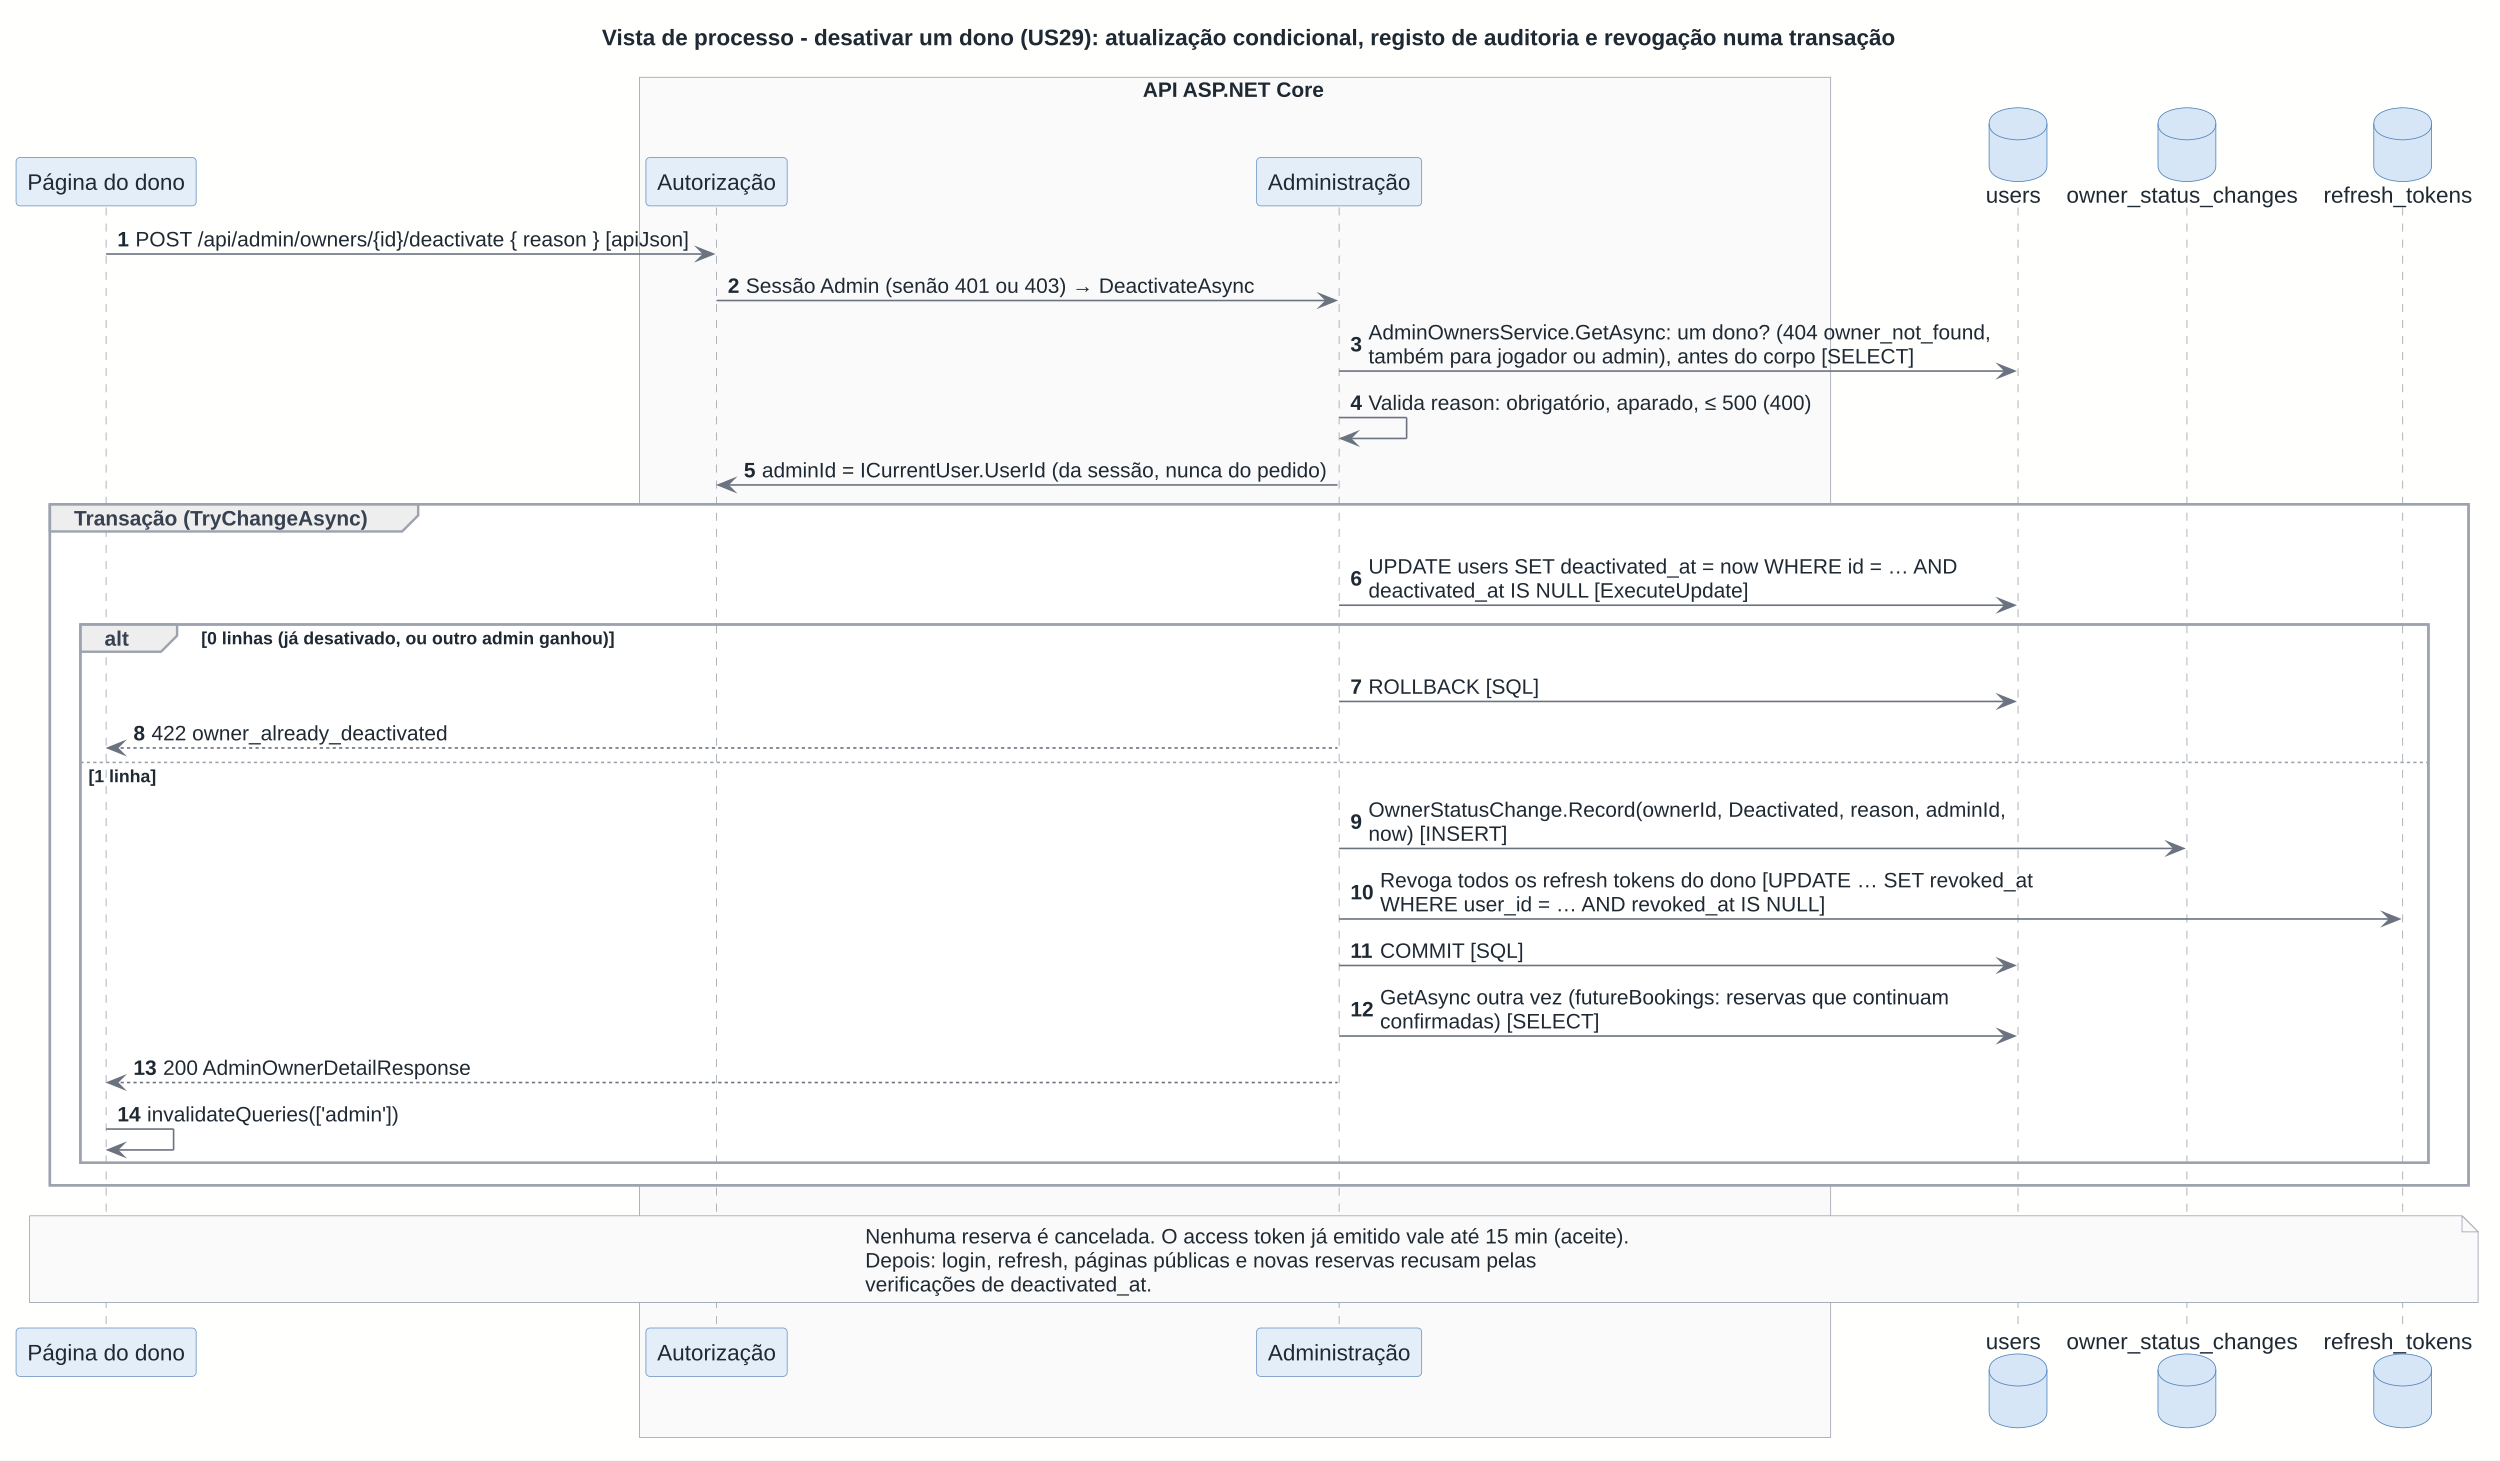
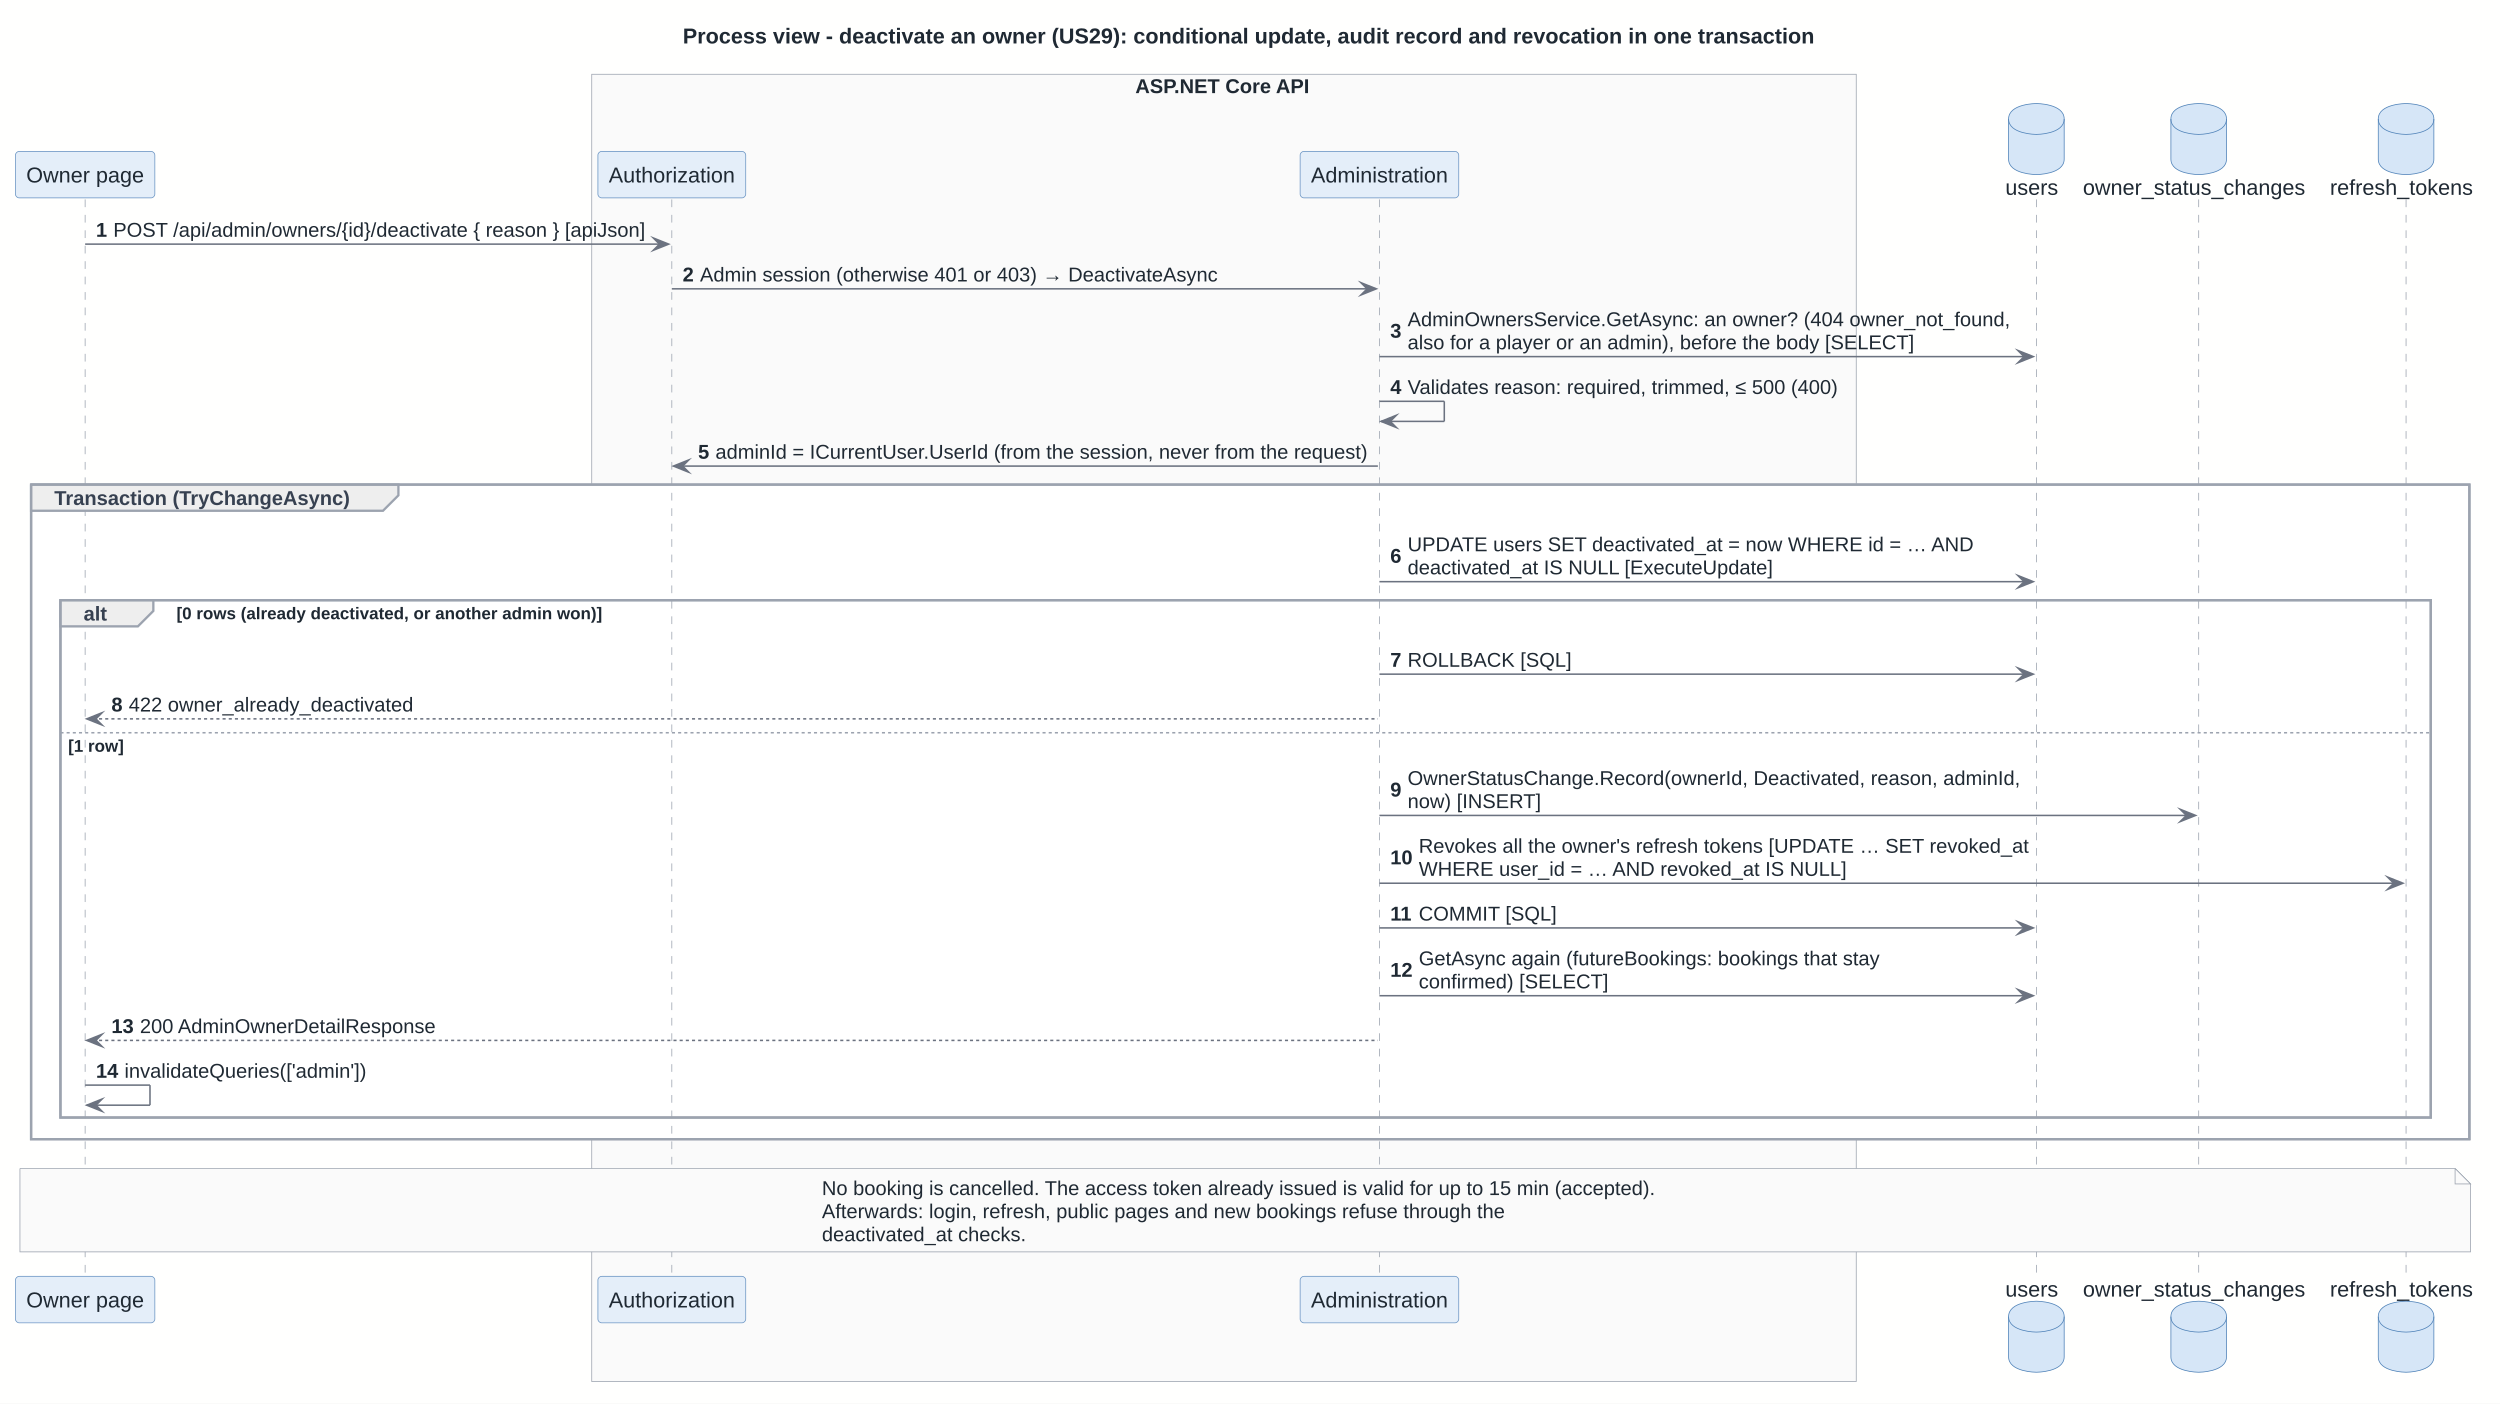
- <svg xmlns="http://www.w3.org/2000/svg" version="1.1" data-diagram-type="SEQUENCE" style="width:1556px;height:909px;background:#FFFFFE;" width="1556px" height="909px" viewBox="0 0 1556 909" zoomAndPan="magnify" preserveAspectRatio="none" contentStyleType="text/css">
+ <svg xmlns="http://www.w3.org/2000/svg" version="1.1" data-diagram-type="SEQUENCE" style="width:1619px;height:909px;background:#FFFFFE;" width="1619px" height="909px" viewBox="0 0 1619 909" zoomAndPan="magnify" preserveAspectRatio="none" contentStyleType="text/css">
  <defs />
  <g font-family="sans-serif" lengthAdjust="spacing">
-     <rect x="0" y="0" width="1556" height="909" fill="#FFFFFE" style="stroke:none;" />
+     <rect x="0" y="0" width="1619" height="909" fill="#FFFFFE" style="stroke:none;" />
    <g class="title" data-source-line="8">
-       <text x="374.604" y="28.132" fill="#1F2933" font-size="14" textLength="805.226" font-weight="700" font-family="Arial, Liberation Sans, Helvetica, sans-serif">Vista de processo - desativar um dono (US29): atualização condicional, registo de auditoria e revogação numa transação</text>
+       <text x="442.168" y="28.132" fill="#1F2933" font-size="14" textLength="732.833" font-weight="700" font-family="Arial, Liberation Sans, Helvetica, sans-serif">Process view - deactivate an owner (US29): conditional update, audit record and revocation in one transaction</text>
    </g>
-     <rect x="398.012" y="48.099" width="741.396" height="846.564" fill="#FAFAFA" style="stroke:#9CA3AF;stroke-width:0.5;" />
-     <text x="711.283" y="60.292" fill="#1F2933" font-size="13" textLength="114.854" font-weight="700" font-family="Arial, Liberation Sans, Helvetica, sans-serif">API ASP.NET Core</text>
-     <rect x="31.044" y="313.838" width="1505.39" height="423.88" fill="#FFF" style="stroke:#FFF;stroke-width:1;" />
-     <rect x="31.044" y="313.838" width="1505.39" height="423.88" fill="none" style="stroke:#9CA3AF;stroke-width:1.5;" />
-     <rect x="50.044" y="388.685" width="1461.39" height="335.034" fill="#FFF" style="stroke:#FFF;stroke-width:1;" />
-     <rect x="50.044" y="388.685" width="1461.39" height="335.034" fill="none" style="stroke:#9CA3AF;stroke-width:1.5;" />
+     <rect x="383.209" y="48.099" width="818.896" height="846.564" fill="#FAFAFA" style="stroke:#9CA3AF;stroke-width:0.5;" />
+     <text x="735.23" y="60.292" fill="#1F2933" font-size="13" textLength="114.854" font-weight="700" font-family="Arial, Liberation Sans, Helvetica, sans-serif">ASP.NET Core API</text>
+     <rect x="20.134" y="313.838" width="1579.035" height="423.88" fill="#FFF" style="stroke:#FFF;stroke-width:1;" />
+     <rect x="20.134" y="313.838" width="1579.035" height="423.88" fill="none" style="stroke:#9CA3AF;stroke-width:1.5;" />
+     <rect x="39.134" y="388.685" width="1535.035" height="335.034" fill="#FFF" style="stroke:#FFF;stroke-width:1;" />
+     <rect x="39.134" y="388.685" width="1535.035" height="335.034" fill="none" style="stroke:#9CA3AF;stroke-width:1.5;" />
    <g>
-       <rect x="62.544" y="129.146" width="8" height="697.418" fill="#000" fill-opacity="0" />
-       <line x1="66.044" y1="129.146" x2="66.044" y2="826.564" style="stroke:#9CA3AF;stroke-width:0.5;stroke-dasharray:5,5;" />
+       <rect x="51.634" y="129.146" width="8" height="697.418" fill="#000" fill-opacity="0" />
+       <line x1="55.134" y1="129.146" x2="55.134" y2="826.564" style="stroke:#9CA3AF;stroke-width:0.5;stroke-dasharray:5,5;" />
    </g>
    <g>
-       <rect x="442.478" y="129.146" width="8" height="697.418" fill="#000" fill-opacity="0" />
-       <line x1="445.978" y1="129.146" x2="445.978" y2="826.564" style="stroke:#9CA3AF;stroke-width:0.5;stroke-dasharray:5,5;" />
+       <rect x="431.567" y="129.146" width="8" height="697.418" fill="#000" fill-opacity="0" />
+       <line x1="435.067" y1="129.146" x2="435.067" y2="826.564" style="stroke:#9CA3AF;stroke-width:0.5;stroke-dasharray:5,5;" />
    </g>
    <g>
-       <rect x="829.977" y="129.146" width="8" height="697.418" fill="#000" fill-opacity="0" />
-       <line x1="833.477" y1="129.146" x2="833.477" y2="826.564" style="stroke:#9CA3AF;stroke-width:0.5;stroke-dasharray:5,5;" />
+       <rect x="889.824" y="129.146" width="8" height="697.418" fill="#000" fill-opacity="0" />
+       <line x1="893.324" y1="129.146" x2="893.324" y2="826.564" style="stroke:#9CA3AF;stroke-width:0.5;stroke-dasharray:5,5;" />
    </g>
    <g>
-       <rect x="1252.528" y="129.146" width="8" height="697.418" fill="#000" fill-opacity="0" />
-       <line x1="1256.028" y1="129.146" x2="1256.028" y2="826.564" style="stroke:#9CA3AF;stroke-width:0.5;stroke-dasharray:5,5;" />
+       <rect x="1315.264" y="129.146" width="8" height="697.418" fill="#000" fill-opacity="0" />
+       <line x1="1318.764" y1="129.146" x2="1318.764" y2="826.564" style="stroke:#9CA3AF;stroke-width:0.5;stroke-dasharray:5,5;" />
    </g>
    <g>
-       <rect x="1357.638" y="129.146" width="8" height="697.418" fill="#000" fill-opacity="0" />
-       <line x1="1361.138" y1="129.146" x2="1361.138" y2="826.564" style="stroke:#9CA3AF;stroke-width:0.5;stroke-dasharray:5,5;" />
+       <rect x="1420.374" y="129.146" width="8" height="697.418" fill="#000" fill-opacity="0" />
+       <line x1="1423.874" y1="129.146" x2="1423.874" y2="826.564" style="stroke:#9CA3AF;stroke-width:0.5;stroke-dasharray:5,5;" />
    </g>
    <g>
-       <rect x="1491.934" y="129.146" width="8" height="697.418" fill="#000" fill-opacity="0" />
-       <line x1="1495.434" y1="129.146" x2="1495.434" y2="826.564" style="stroke:#9CA3AF;stroke-width:0.5;stroke-dasharray:5,5;" />
+       <rect x="1554.669" y="129.146" width="8" height="697.418" fill="#000" fill-opacity="0" />
+       <line x1="1558.169" y1="129.146" x2="1558.169" y2="826.564" style="stroke:#9CA3AF;stroke-width:0.5;stroke-dasharray:5,5;" />
    </g>
-     <rect x="10" y="98.047" width="112.089" height="30.099" fill="#E4EEF9" style="stroke:#6B95C4;stroke-width:0.5;" rx="2.5" ry="2.5" />
-     <text x="17" y="118.179" fill="#1F2933" font-size="14" textLength="98.089" font-family="Arial, Liberation Sans, Helvetica, sans-serif">Página do dono</text>
-     <rect x="402.012" y="98.047" width="87.931" height="30.099" fill="#E4EEF9" style="stroke:#6B95C4;stroke-width:0.5;" rx="2.5" ry="2.5" />
-     <text x="409.012" y="118.179" fill="#1F2933" font-size="14" textLength="73.931" font-family="Arial, Liberation Sans, Helvetica, sans-serif">Autorização</text>
-     <rect x="782.125" y="98.047" width="102.703" height="30.099" fill="#E4EEF9" style="stroke:#6B95C4;stroke-width:0.5;" rx="2.5" ry="2.5" />
-     <text x="789.125" y="118.179" fill="#1F2933" font-size="14" textLength="88.703" font-family="Arial, Liberation Sans, Helvetica, sans-serif">Administração</text>
-     <text x="1235.911" y="126.179" fill="#1F2933" font-size="14" textLength="34.234" font-family="Arial, Liberation Sans, Helvetica, sans-serif">users</text>
-     <path d="M1238.028,77.047 C1238.028,67.047 1256.028,67.047 1256.028,67.047 C1256.028,67.047 1274.028,67.047 1274.028,77.047 L1274.028,103.047 C1274.028,113.047 1256.028,113.047 1256.028,113.047 C1256.028,113.047 1238.028,113.047 1238.028,103.047 L1238.028,77.047" style="stroke:#4F82B8;stroke-width:0.5;" fill="#D6E6F7" />
-     <path d="M1238.028,77.047 C1238.028,87.047 1256.028,87.047 1256.028,87.047 C1256.028,87.047 1274.028,87.047 1274.028,77.047" style="stroke:#4F82B8;stroke-width:0.5;" fill="none" />
-     <text x="1286.146" y="126.179" fill="#1F2933" font-size="14" textLength="143.985" font-family="Arial, Liberation Sans, Helvetica, sans-serif">owner_status_changes</text>
-     <path d="M1343.138,77.047 C1343.138,67.047 1361.138,67.047 1361.138,67.047 C1361.138,67.047 1379.138,67.047 1379.138,77.047 L1379.138,103.047 C1379.138,113.047 1361.138,113.047 1361.138,113.047 C1361.138,113.047 1343.138,113.047 1343.138,103.047 L1343.138,77.047" style="stroke:#4F82B8;stroke-width:0.5;" fill="#D6E6F7" />
-     <path d="M1343.138,77.047 C1343.138,87.047 1361.138,87.047 1361.138,87.047 C1361.138,87.047 1379.138,87.047 1379.138,77.047" style="stroke:#4F82B8;stroke-width:0.5;" fill="none" />
-     <text x="1446.131" y="126.179" fill="#1F2933" font-size="14" textLength="92.606" font-family="Arial, Liberation Sans, Helvetica, sans-serif">refresh_tokens</text>
-     <path d="M1477.434,77.047 C1477.434,67.047 1495.434,67.047 1495.434,67.047 C1495.434,67.047 1513.434,67.047 1513.434,77.047 L1513.434,103.047 C1513.434,113.047 1495.434,113.047 1495.434,113.047 C1495.434,113.047 1477.434,113.047 1477.434,103.047 L1477.434,77.047" style="stroke:#4F82B8;stroke-width:0.5;" fill="#D6E6F7" />
-     <path d="M1477.434,77.047 C1477.434,87.047 1495.434,87.047 1495.434,87.047 C1495.434,87.047 1513.434,87.047 1513.434,77.047" style="stroke:#4F82B8;stroke-width:0.5;" fill="none" />
-     <rect x="10" y="826.564" width="112.089" height="30.099" fill="#E4EEF9" style="stroke:#6B95C4;stroke-width:0.5;" rx="2.5" ry="2.5" />
-     <text x="17" y="846.696" fill="#1F2933" font-size="14" textLength="98.089" font-family="Arial, Liberation Sans, Helvetica, sans-serif">Página do dono</text>
-     <rect x="402.012" y="826.564" width="87.931" height="30.099" fill="#E4EEF9" style="stroke:#6B95C4;stroke-width:0.5;" rx="2.5" ry="2.5" />
-     <text x="409.012" y="846.696" fill="#1F2933" font-size="14" textLength="73.931" font-family="Arial, Liberation Sans, Helvetica, sans-serif">Autorização</text>
-     <rect x="782.125" y="826.564" width="102.703" height="30.099" fill="#E4EEF9" style="stroke:#6B95C4;stroke-width:0.5;" rx="2.5" ry="2.5" />
-     <text x="789.125" y="846.696" fill="#1F2933" font-size="14" textLength="88.703" font-family="Arial, Liberation Sans, Helvetica, sans-serif">Administração</text>
-     <text x="1235.911" y="839.696" fill="#1F2933" font-size="14" textLength="34.234" font-family="Arial, Liberation Sans, Helvetica, sans-serif">users</text>
-     <path d="M1238.028,852.663 C1238.028,842.663 1256.028,842.663 1256.028,842.663 C1256.028,842.663 1274.028,842.663 1274.028,852.663 L1274.028,878.663 C1274.028,888.663 1256.028,888.663 1256.028,888.663 C1256.028,888.663 1238.028,888.663 1238.028,878.663 L1238.028,852.663" style="stroke:#4F82B8;stroke-width:0.5;" fill="#D6E6F7" />
-     <path d="M1238.028,852.663 C1238.028,862.663 1256.028,862.663 1256.028,862.663 C1256.028,862.663 1274.028,862.663 1274.028,852.663" style="stroke:#4F82B8;stroke-width:0.5;" fill="none" />
-     <text x="1286.146" y="839.696" fill="#1F2933" font-size="14" textLength="143.985" font-family="Arial, Liberation Sans, Helvetica, sans-serif">owner_status_changes</text>
-     <path d="M1343.138,852.663 C1343.138,842.663 1361.138,842.663 1361.138,842.663 C1361.138,842.663 1379.138,842.663 1379.138,852.663 L1379.138,878.663 C1379.138,888.663 1361.138,888.663 1361.138,888.663 C1361.138,888.663 1343.138,888.663 1343.138,878.663 L1343.138,852.663" style="stroke:#4F82B8;stroke-width:0.5;" fill="#D6E6F7" />
-     <path d="M1343.138,852.663 C1343.138,862.663 1361.138,862.663 1361.138,862.663 C1361.138,862.663 1379.138,862.663 1379.138,852.663" style="stroke:#4F82B8;stroke-width:0.5;" fill="none" />
-     <text x="1446.131" y="839.696" fill="#1F2933" font-size="14" textLength="92.606" font-family="Arial, Liberation Sans, Helvetica, sans-serif">refresh_tokens</text>
-     <path d="M1477.434,852.663 C1477.434,842.663 1495.434,842.663 1495.434,842.663 C1495.434,842.663 1513.434,842.663 1513.434,852.663 L1513.434,878.663 C1513.434,888.663 1495.434,888.663 1495.434,888.663 C1495.434,888.663 1477.434,888.663 1477.434,878.663 L1477.434,852.663" style="stroke:#4F82B8;stroke-width:0.5;" fill="#D6E6F7" />
-     <path d="M1477.434,852.663 C1477.434,862.663 1495.434,862.663 1495.434,862.663 C1495.434,862.663 1513.434,862.663 1513.434,852.663" style="stroke:#4F82B8;stroke-width:0.5;" fill="none" />
-     <polygon points="433.978,154.095,443.978,158.095,433.978,162.095,437.978,158.095" fill="#6B7280" style="stroke:#6B7280;stroke-width:1;stroke-linejoin:miter;stroke-miterlimit:10;" />
-     <line x1="66.044" y1="158.095" x2="439.978" y2="158.095" style="stroke:#6B7280;stroke-width:1;" />
-     <text x="73.044" y="153.34" fill="#1F2933" font-size="13" font-weight="700" font-family="Arial, Liberation Sans, Helvetica, sans-serif">1</text>
-     <text x="84.274" y="153.34" fill="#1F2933" font-size="13" textLength="344.703" font-family="Arial, Liberation Sans, Helvetica, sans-serif">POST /api/admin/owners/{id}/deactivate { reason } [apiJson]</text>
-     <polygon points="821.477,183.043,831.477,187.043,821.477,191.043,825.477,187.043" fill="#6B7280" style="stroke:#6B7280;stroke-width:1;stroke-linejoin:miter;stroke-miterlimit:10;" />
-     <line x1="445.978" y1="187.043" x2="827.477" y2="187.043" style="stroke:#6B7280;stroke-width:1;" />
-     <text x="452.978" y="182.289" fill="#1F2933" font-size="13" font-weight="700" font-family="Arial, Liberation Sans, Helvetica, sans-serif">2</text>
-     <text x="464.208" y="182.289" fill="#1F2933" font-size="13" textLength="317.23" font-family="Arial, Liberation Sans, Helvetica, sans-serif">Sessão Admin (senão 401 ou 403) → DeactivateAsync</text>
-     <polygon points="1244.028,226.941,1254.028,230.941,1244.028,234.941,1248.028,230.941" fill="#6B7280" style="stroke:#6B7280;stroke-width:1;stroke-linejoin:miter;stroke-miterlimit:10;" />
-     <line x1="833.477" y1="230.941" x2="1250.028" y2="230.941" style="stroke:#6B7280;stroke-width:1;" />
-     <text x="840.477" y="218.712" fill="#1F2933" font-size="13" font-weight="700" font-family="Arial, Liberation Sans, Helvetica, sans-serif">3</text>
-     <text x="851.707" y="211.237" fill="#1F2933" font-size="13" textLength="387.321" font-family="Arial, Liberation Sans, Helvetica, sans-serif">AdminOwnersService.GetAsync: um dono? (404 owner_not_found,</text>
-     <text x="851.707" y="226.186" fill="#1F2933" font-size="13" textLength="339.625" font-family="Arial, Liberation Sans, Helvetica, sans-serif">também para jogador ou admin), antes do corpo [SELECT]</text>
-     <line x1="833.477" y1="259.89" x2="875.477" y2="259.89" style="stroke:#6B7280;stroke-width:1;" />
-     <line x1="875.477" y1="259.89" x2="875.477" y2="272.89" style="stroke:#6B7280;stroke-width:1;" />
-     <line x1="834.477" y1="272.89" x2="875.477" y2="272.89" style="stroke:#6B7280;stroke-width:1;" />
-     <polygon points="844.477,268.89,834.477,272.89,844.477,276.89,840.477,272.89" fill="#6B7280" style="stroke:#6B7280;stroke-width:1;stroke-linejoin:miter;stroke-miterlimit:10;" />
-     <text x="840.477" y="255.135" fill="#1F2933" font-size="13" font-weight="700" font-family="Arial, Liberation Sans, Helvetica, sans-serif">4</text>
-     <text x="851.707" y="255.135" fill="#1F2933" font-size="13" textLength="276.701" font-family="Arial, Liberation Sans, Helvetica, sans-serif">Valida reason: obrigatório, aparado, ≤ 500 (400)</text>
-     <polygon points="456.978,297.838,446.978,301.838,456.978,305.838,452.978,301.838" fill="#6B7280" style="stroke:#6B7280;stroke-width:1;stroke-linejoin:miter;stroke-miterlimit:10;" />
-     <line x1="450.978" y1="301.838" x2="832.477" y2="301.838" style="stroke:#6B7280;stroke-width:1;" />
-     <text x="462.978" y="297.083" fill="#1F2933" font-size="13" font-weight="700" font-family="Arial, Liberation Sans, Helvetica, sans-serif">5</text>
-     <text x="474.208" y="297.083" fill="#1F2933" font-size="13" textLength="352.27" font-family="Arial, Liberation Sans, Helvetica, sans-serif">adminId = ICurrentUser.UserId (da sessão, nunca do pedido)</text>
-     <path d="M31.044,313.838 L260.266,313.838 L260.266,320.787 L250.266,330.787 L31.044,330.787 L31.044,313.838" style="stroke:#9CA3AF;stroke-width:1.5;" fill="#EEE" />
-     <rect x="31.044" y="313.838" width="1505.39" height="423.88" fill="none" style="stroke:#9CA3AF;stroke-width:1.5;" />
-     <text x="46.044" y="327.032" fill="#374151" font-size="13" textLength="184.222" font-weight="700" font-family="Arial, Liberation Sans, Helvetica, sans-serif">Transação (TryChangeAsync)</text>
-     <polygon points="1244.028,372.685,1254.028,376.685,1244.028,380.685,1248.028,376.685" fill="#6B7280" style="stroke:#6B7280;stroke-width:1;stroke-linejoin:miter;stroke-miterlimit:10;" />
-     <line x1="833.477" y1="376.685" x2="1250.028" y2="376.685" style="stroke:#6B7280;stroke-width:1;" />
-     <text x="840.477" y="364.455" fill="#1F2933" font-size="13" font-weight="700" font-family="Arial, Liberation Sans, Helvetica, sans-serif">6</text>
-     <text x="851.707" y="356.981" fill="#1F2933" font-size="13" textLength="368.469" font-family="Arial, Liberation Sans, Helvetica, sans-serif">UPDATE users SET deactivated_at = now WHERE id = … AND</text>
-     <text x="851.707" y="371.93" fill="#1F2933" font-size="13" textLength="237.034" font-family="Arial, Liberation Sans, Helvetica, sans-serif">deactivated_at IS NULL [ExecuteUpdate]</text>
-     <path d="M50.044,388.685 L110.215,388.685 L110.215,395.633 L100.215,405.633 L50.044,405.633 L50.044,388.685" style="stroke:#9CA3AF;stroke-width:1.5;" fill="#EEE" />
-     <rect x="50.044" y="388.685" width="1461.39" height="335.034" fill="none" style="stroke:#9CA3AF;stroke-width:1.5;" />
-     <text x="65.044" y="401.878" fill="#374151" font-size="13" textLength="15.171" font-weight="700" font-family="Arial, Liberation Sans, Helvetica, sans-serif">alt</text>
-     <text x="125.215" y="401.002" fill="#1F2933" font-size="11" textLength="257.292" font-weight="700" font-family="Arial, Liberation Sans, Helvetica, sans-serif">[0 linhas (já desativado, ou outro admin ganhou)]</text>
-     <polygon points="1244.028,432.582,1254.028,436.582,1244.028,440.582,1248.028,436.582" fill="#6B7280" style="stroke:#6B7280;stroke-width:1;stroke-linejoin:miter;stroke-miterlimit:10;" />
-     <line x1="833.477" y1="436.582" x2="1250.028" y2="436.582" style="stroke:#6B7280;stroke-width:1;" />
-     <text x="840.477" y="431.827" fill="#1F2933" font-size="13" font-weight="700" font-family="Arial, Liberation Sans, Helvetica, sans-serif">7</text>
-     <text x="851.707" y="431.827" fill="#1F2933" font-size="13" textLength="106.209" font-family="Arial, Liberation Sans, Helvetica, sans-serif">ROLLBACK [SQL]</text>
-     <polygon points="77.044,461.531,67.044,465.531,77.044,469.531,73.044,465.531" fill="#6B7280" style="stroke:#6B7280;stroke-width:1;stroke-linejoin:miter;stroke-miterlimit:10;" />
-     <line x1="71.044" y1="465.531" x2="832.477" y2="465.531" style="stroke:#6B7280;stroke-width:1;stroke-dasharray:2,2;" />
-     <text x="83.044" y="460.776" fill="#1F2933" font-size="13" font-weight="700" font-family="Arial, Liberation Sans, Helvetica, sans-serif">8</text>
-     <text x="94.274" y="460.776" fill="#1F2933" font-size="13" textLength="184.298" font-family="Arial, Liberation Sans, Helvetica, sans-serif">422 owner_already_deactivated</text>
-     <line x1="50.044" y1="474.531" x2="1511.434" y2="474.531" style="stroke:#9CA3AF;stroke-width:1;stroke-dasharray:2,2;" />
-     <text x="55.044" y="486.849" fill="#1F2933" font-size="11" textLength="42.168" font-weight="700" font-family="Arial, Liberation Sans, Helvetica, sans-serif">[1 linha]</text>
-     <polygon points="1349.138,524.077,1359.138,528.077,1349.138,532.077,1353.138,528.077" fill="#6B7280" style="stroke:#6B7280;stroke-width:1;stroke-linejoin:miter;stroke-miterlimit:10;" />
-     <line x1="833.477" y1="528.077" x2="1355.138" y2="528.077" style="stroke:#6B7280;stroke-width:1;" />
-     <text x="840.477" y="515.848" fill="#1F2933" font-size="13" font-weight="700" font-family="Arial, Liberation Sans, Helvetica, sans-serif">9</text>
-     <text x="851.707" y="508.374" fill="#1F2933" font-size="13" textLength="396.709" font-family="Arial, Liberation Sans, Helvetica, sans-serif">OwnerStatusChange.Record(ownerId, Deactivated, reason, adminId,</text>
-     <text x="851.707" y="523.322" fill="#1F2933" font-size="13" textLength="86.684" font-family="Arial, Liberation Sans, Helvetica, sans-serif">now) [INSERT]</text>
-     <polygon points="1483.434,567.975,1493.434,571.975,1483.434,575.975,1487.434,571.975" fill="#6B7280" style="stroke:#6B7280;stroke-width:1;stroke-linejoin:miter;stroke-miterlimit:10;" />
-     <line x1="833.477" y1="571.975" x2="1489.434" y2="571.975" style="stroke:#6B7280;stroke-width:1;" />
-     <text x="840.477" y="559.745" fill="#1F2933" font-size="13" textLength="14.46" font-weight="700" font-family="Arial, Liberation Sans, Helvetica, sans-serif">10</text>
-     <text x="858.937" y="552.271" fill="#1F2933" font-size="13" textLength="407.545" font-family="Arial, Liberation Sans, Helvetica, sans-serif">Revoga todos os refresh tokens do dono [UPDATE … SET revoked_at</text>
-     <text x="858.937" y="567.22" fill="#1F2933" font-size="13" textLength="277.799" font-family="Arial, Liberation Sans, Helvetica, sans-serif">WHERE user_id = … AND revoked_at IS NULL]</text>
-     <polygon points="1244.028,596.923,1254.028,600.923,1244.028,604.923,1248.028,600.923" fill="#6B7280" style="stroke:#6B7280;stroke-width:1;stroke-linejoin:miter;stroke-miterlimit:10;" />
-     <line x1="833.477" y1="600.923" x2="1250.028" y2="600.923" style="stroke:#6B7280;stroke-width:1;" />
-     <text x="840.477" y="596.168" fill="#1F2933" font-size="13" textLength="14.46" font-weight="700" font-family="Arial, Liberation Sans, Helvetica, sans-serif">11</text>
-     <text x="858.937" y="596.168" fill="#1F2933" font-size="13" textLength="89.559" font-family="Arial, Liberation Sans, Helvetica, sans-serif">COMMIT [SQL]</text>
-     <polygon points="1244.028,640.821,1254.028,644.821,1244.028,648.821,1248.028,644.821" fill="#6B7280" style="stroke:#6B7280;stroke-width:1;stroke-linejoin:miter;stroke-miterlimit:10;" />
-     <line x1="833.477" y1="644.821" x2="1250.028" y2="644.821" style="stroke:#6B7280;stroke-width:1;" />
-     <text x="840.477" y="632.592" fill="#1F2933" font-size="13" textLength="14.46" font-weight="700" font-family="Arial, Liberation Sans, Helvetica, sans-serif">12</text>
-     <text x="858.937" y="625.117" fill="#1F2933" font-size="13" textLength="354.066" font-family="Arial, Liberation Sans, Helvetica, sans-serif">GetAsync outra vez (futureBookings: reservas que continuam</text>
-     <text x="858.937" y="640.066" fill="#1F2933" font-size="13" textLength="136.544" font-family="Arial, Liberation Sans, Helvetica, sans-serif">confirmadas) [SELECT]</text>
-     <polygon points="77.044,669.77,67.044,673.77,77.044,677.77,73.044,673.77" fill="#6B7280" style="stroke:#6B7280;stroke-width:1;stroke-linejoin:miter;stroke-miterlimit:10;" />
-     <line x1="71.044" y1="673.77" x2="832.477" y2="673.77" style="stroke:#6B7280;stroke-width:1;stroke-dasharray:2,2;" />
-     <text x="83.044" y="669.015" fill="#1F2933" font-size="13" textLength="14.46" font-weight="700" font-family="Arial, Liberation Sans, Helvetica, sans-serif">13</text>
-     <text x="101.504" y="669.015" fill="#1F2933" font-size="13" textLength="192.213" font-family="Arial, Liberation Sans, Helvetica, sans-serif">200 AdminOwnerDetailResponse</text>
-     <line x1="66.044" y1="702.718" x2="108.044" y2="702.718" style="stroke:#6B7280;stroke-width:1;" />
-     <line x1="108.044" y1="702.718" x2="108.044" y2="715.718" style="stroke:#6B7280;stroke-width:1;" />
-     <line x1="67.044" y1="715.718" x2="108.044" y2="715.718" style="stroke:#6B7280;stroke-width:1;" />
-     <polygon points="77.044,711.718,67.044,715.718,77.044,719.718,73.044,715.718" fill="#6B7280" style="stroke:#6B7280;stroke-width:1;stroke-linejoin:miter;stroke-miterlimit:10;" />
-     <text x="73.044" y="697.963" fill="#1F2933" font-size="13" textLength="14.46" font-weight="700" font-family="Arial, Liberation Sans, Helvetica, sans-serif">14</text>
-     <text x="91.504" y="697.963" fill="#1F2933" font-size="13" textLength="156.698" font-family="Arial, Liberation Sans, Helvetica, sans-serif">invalidateQueries(['admin'])</text>
-     <path d="M18.371,756.718 L18.371,810.718 L1542.371,810.718 L1542.371,766.718 L1532.371,756.718 L18.371,756.718" style="stroke:#9CA3AF;stroke-width:0.5;" fill="#FAFAFA" />
-     <path d="M1532.371,756.718 L1532.371,766.718 L1542.371,766.718 L1532.371,756.718" style="stroke:#9CA3AF;stroke-width:0.5;" fill="#FAFAFA" />
-     <text x="538.507" y="773.912" fill="#1F2933" font-size="13" textLength="475.465" font-family="Arial, Liberation Sans, Helvetica, sans-serif">Nenhuma reserva é cancelada. O access token já emitido vale até 15 min (aceite).</text>
-     <text x="538.507" y="788.861" fill="#1F2933" font-size="13" textLength="417.663" font-family="Arial, Liberation Sans, Helvetica, sans-serif">Depois: login, refresh, páginas públicas e novas reservas recusam pelas</text>
-     <text x="538.507" y="803.81" fill="#1F2933" font-size="13" textLength="178.496" font-family="Arial, Liberation Sans, Helvetica, sans-serif">verificações de deactivated_at.</text>
+     <rect x="10" y="98.047" width="90.269" height="30.099" fill="#E4EEF9" style="stroke:#6B95C4;stroke-width:0.5;" rx="2.5" ry="2.5" />
+     <text x="17" y="118.179" fill="#1F2933" font-size="14" textLength="76.269" font-family="Arial, Liberation Sans, Helvetica, sans-serif">Owner page</text>
+     <rect x="387.209" y="98.047" width="95.717" height="30.099" fill="#E4EEF9" style="stroke:#6B95C4;stroke-width:0.5;" rx="2.5" ry="2.5" />
+     <text x="394.209" y="118.179" fill="#1F2933" font-size="14" textLength="81.717" font-family="Arial, Liberation Sans, Helvetica, sans-serif">Authorization</text>
+     <rect x="841.973" y="98.047" width="102.703" height="30.099" fill="#E4EEF9" style="stroke:#6B95C4;stroke-width:0.5;" rx="2.5" ry="2.5" />
+     <text x="848.973" y="118.179" fill="#1F2933" font-size="14" textLength="88.703" font-family="Arial, Liberation Sans, Helvetica, sans-serif">Administration</text>
+     <text x="1298.646" y="126.179" fill="#1F2933" font-size="14" textLength="34.234" font-family="Arial, Liberation Sans, Helvetica, sans-serif">users</text>
+     <path d="M1300.764,77.047 C1300.764,67.047 1318.764,67.047 1318.764,67.047 C1318.764,67.047 1336.764,67.047 1336.764,77.047 L1336.764,103.047 C1336.764,113.047 1318.764,113.047 1318.764,113.047 C1318.764,113.047 1300.764,113.047 1300.764,103.047 L1300.764,77.047" style="stroke:#4F82B8;stroke-width:0.5;" fill="#D6E6F7" />
+     <path d="M1300.764,77.047 C1300.764,87.047 1318.764,87.047 1318.764,87.047 C1318.764,87.047 1336.764,87.047 1336.764,77.047" style="stroke:#4F82B8;stroke-width:0.5;" fill="none" />
+     <text x="1348.881" y="126.179" fill="#1F2933" font-size="14" textLength="143.985" font-family="Arial, Liberation Sans, Helvetica, sans-serif">owner_status_changes</text>
+     <path d="M1405.874,77.047 C1405.874,67.047 1423.874,67.047 1423.874,67.047 C1423.874,67.047 1441.874,67.047 1441.874,77.047 L1441.874,103.047 C1441.874,113.047 1423.874,113.047 1423.874,113.047 C1423.874,113.047 1405.874,113.047 1405.874,103.047 L1405.874,77.047" style="stroke:#4F82B8;stroke-width:0.5;" fill="#D6E6F7" />
+     <path d="M1405.874,77.047 C1405.874,87.047 1423.874,87.047 1423.874,87.047 C1423.874,87.047 1441.874,87.047 1441.874,77.047" style="stroke:#4F82B8;stroke-width:0.5;" fill="none" />
+     <text x="1508.866" y="126.179" fill="#1F2933" font-size="14" textLength="92.606" font-family="Arial, Liberation Sans, Helvetica, sans-serif">refresh_tokens</text>
+     <path d="M1540.169,77.047 C1540.169,67.047 1558.169,67.047 1558.169,67.047 C1558.169,67.047 1576.169,67.047 1576.169,77.047 L1576.169,103.047 C1576.169,113.047 1558.169,113.047 1558.169,113.047 C1558.169,113.047 1540.169,113.047 1540.169,103.047 L1540.169,77.047" style="stroke:#4F82B8;stroke-width:0.5;" fill="#D6E6F7" />
+     <path d="M1540.169,77.047 C1540.169,87.047 1558.169,87.047 1558.169,87.047 C1558.169,87.047 1576.169,87.047 1576.169,77.047" style="stroke:#4F82B8;stroke-width:0.5;" fill="none" />
+     <rect x="10" y="826.564" width="90.269" height="30.099" fill="#E4EEF9" style="stroke:#6B95C4;stroke-width:0.5;" rx="2.5" ry="2.5" />
+     <text x="17" y="846.696" fill="#1F2933" font-size="14" textLength="76.269" font-family="Arial, Liberation Sans, Helvetica, sans-serif">Owner page</text>
+     <rect x="387.209" y="826.564" width="95.717" height="30.099" fill="#E4EEF9" style="stroke:#6B95C4;stroke-width:0.5;" rx="2.5" ry="2.5" />
+     <text x="394.209" y="846.696" fill="#1F2933" font-size="14" textLength="81.717" font-family="Arial, Liberation Sans, Helvetica, sans-serif">Authorization</text>
+     <rect x="841.973" y="826.564" width="102.703" height="30.099" fill="#E4EEF9" style="stroke:#6B95C4;stroke-width:0.5;" rx="2.5" ry="2.5" />
+     <text x="848.973" y="846.696" fill="#1F2933" font-size="14" textLength="88.703" font-family="Arial, Liberation Sans, Helvetica, sans-serif">Administration</text>
+     <text x="1298.646" y="839.696" fill="#1F2933" font-size="14" textLength="34.234" font-family="Arial, Liberation Sans, Helvetica, sans-serif">users</text>
+     <path d="M1300.764,852.663 C1300.764,842.663 1318.764,842.663 1318.764,842.663 C1318.764,842.663 1336.764,842.663 1336.764,852.663 L1336.764,878.663 C1336.764,888.663 1318.764,888.663 1318.764,888.663 C1318.764,888.663 1300.764,888.663 1300.764,878.663 L1300.764,852.663" style="stroke:#4F82B8;stroke-width:0.5;" fill="#D6E6F7" />
+     <path d="M1300.764,852.663 C1300.764,862.663 1318.764,862.663 1318.764,862.663 C1318.764,862.663 1336.764,862.663 1336.764,852.663" style="stroke:#4F82B8;stroke-width:0.5;" fill="none" />
+     <text x="1348.881" y="839.696" fill="#1F2933" font-size="14" textLength="143.985" font-family="Arial, Liberation Sans, Helvetica, sans-serif">owner_status_changes</text>
+     <path d="M1405.874,852.663 C1405.874,842.663 1423.874,842.663 1423.874,842.663 C1423.874,842.663 1441.874,842.663 1441.874,852.663 L1441.874,878.663 C1441.874,888.663 1423.874,888.663 1423.874,888.663 C1423.874,888.663 1405.874,888.663 1405.874,878.663 L1405.874,852.663" style="stroke:#4F82B8;stroke-width:0.5;" fill="#D6E6F7" />
+     <path d="M1405.874,852.663 C1405.874,862.663 1423.874,862.663 1423.874,862.663 C1423.874,862.663 1441.874,862.663 1441.874,852.663" style="stroke:#4F82B8;stroke-width:0.5;" fill="none" />
+     <text x="1508.866" y="839.696" fill="#1F2933" font-size="14" textLength="92.606" font-family="Arial, Liberation Sans, Helvetica, sans-serif">refresh_tokens</text>
+     <path d="M1540.169,852.663 C1540.169,842.663 1558.169,842.663 1558.169,842.663 C1558.169,842.663 1576.169,842.663 1576.169,852.663 L1576.169,878.663 C1576.169,888.663 1558.169,888.663 1558.169,888.663 C1558.169,888.663 1540.169,888.663 1540.169,878.663 L1540.169,852.663" style="stroke:#4F82B8;stroke-width:0.5;" fill="#D6E6F7" />
+     <path d="M1540.169,852.663 C1540.169,862.663 1558.169,862.663 1558.169,862.663 C1558.169,862.663 1576.169,862.663 1576.169,852.663" style="stroke:#4F82B8;stroke-width:0.5;" fill="none" />
+     <polygon points="423.067,154.095,433.067,158.095,423.067,162.095,427.067,158.095" fill="#6B7280" style="stroke:#6B7280;stroke-width:1;stroke-linejoin:miter;stroke-miterlimit:10;" />
+     <line x1="55.134" y1="158.095" x2="429.067" y2="158.095" style="stroke:#6B7280;stroke-width:1;" />
+     <text x="62.134" y="153.34" fill="#1F2933" font-size="13" font-weight="700" font-family="Arial, Liberation Sans, Helvetica, sans-serif">1</text>
+     <text x="73.364" y="153.34" fill="#1F2933" font-size="13" textLength="344.703" font-family="Arial, Liberation Sans, Helvetica, sans-serif">POST /api/admin/owners/{id}/deactivate { reason } [apiJson]</text>
+     <polygon points="881.324,183.043,891.324,187.043,881.324,191.043,885.324,187.043" fill="#6B7280" style="stroke:#6B7280;stroke-width:1;stroke-linejoin:miter;stroke-miterlimit:10;" />
+     <line x1="435.067" y1="187.043" x2="887.324" y2="187.043" style="stroke:#6B7280;stroke-width:1;" />
+     <text x="442.067" y="182.289" fill="#1F2933" font-size="13" font-weight="700" font-family="Arial, Liberation Sans, Helvetica, sans-serif">2</text>
+     <text x="453.297" y="182.289" fill="#1F2933" font-size="13" textLength="335.264" font-family="Arial, Liberation Sans, Helvetica, sans-serif">Admin session (otherwise 401 or 403) → DeactivateAsync</text>
+     <polygon points="1306.764,226.941,1316.764,230.941,1306.764,234.941,1310.764,230.941" fill="#6B7280" style="stroke:#6B7280;stroke-width:1;stroke-linejoin:miter;stroke-miterlimit:10;" />
+     <line x1="893.324" y1="230.941" x2="1312.764" y2="230.941" style="stroke:#6B7280;stroke-width:1;" />
+     <text x="900.324" y="218.712" fill="#1F2933" font-size="13" font-weight="700" font-family="Arial, Liberation Sans, Helvetica, sans-serif">3</text>
+     <text x="911.554" y="211.237" fill="#1F2933" font-size="13" textLength="390.209" font-family="Arial, Liberation Sans, Helvetica, sans-serif">AdminOwnersService.GetAsync: an owner? (404 owner_not_found,</text>
+     <text x="911.554" y="226.186" fill="#1F2933" font-size="13" textLength="328.06" font-family="Arial, Liberation Sans, Helvetica, sans-serif">also for a player or an admin), before the body [SELECT]</text>
+     <line x1="893.324" y1="259.89" x2="935.324" y2="259.89" style="stroke:#6B7280;stroke-width:1;" />
+     <line x1="935.324" y1="259.89" x2="935.324" y2="272.89" style="stroke:#6B7280;stroke-width:1;" />
+     <line x1="894.324" y1="272.89" x2="935.324" y2="272.89" style="stroke:#6B7280;stroke-width:1;" />
+     <polygon points="904.324,268.89,894.324,272.89,904.324,276.89,900.324,272.89" fill="#6B7280" style="stroke:#6B7280;stroke-width:1;stroke-linejoin:miter;stroke-miterlimit:10;" />
+     <text x="900.324" y="255.135" fill="#1F2933" font-size="13" font-weight="700" font-family="Arial, Liberation Sans, Helvetica, sans-serif">4</text>
+     <text x="911.554" y="255.135" fill="#1F2933" font-size="13" textLength="279.551" font-family="Arial, Liberation Sans, Helvetica, sans-serif">Validates reason: required, trimmed, ≤ 500 (400)</text>
+     <polygon points="446.067,297.838,436.067,301.838,446.067,305.838,442.067,301.838" fill="#6B7280" style="stroke:#6B7280;stroke-width:1;stroke-linejoin:miter;stroke-miterlimit:10;" />
+     <line x1="440.067" y1="301.838" x2="892.324" y2="301.838" style="stroke:#6B7280;stroke-width:1;" />
+     <text x="452.067" y="297.083" fill="#1F2933" font-size="13" font-weight="700" font-family="Arial, Liberation Sans, Helvetica, sans-serif">5</text>
+     <text x="463.297" y="297.083" fill="#1F2933" font-size="13" textLength="423.027" font-family="Arial, Liberation Sans, Helvetica, sans-serif">adminId = ICurrentUser.UserId (from the session, never from the request)</text>
+     <path d="M20.134,313.838 L258.008,313.838 L258.008,320.787 L248.008,330.787 L20.134,330.787 L20.134,313.838" style="stroke:#9CA3AF;stroke-width:1.5;" fill="#EEE" />
+     <rect x="20.134" y="313.838" width="1579.035" height="423.88" fill="none" style="stroke:#9CA3AF;stroke-width:1.5;" />
+     <text x="35.134" y="327.032" fill="#374151" font-size="13" textLength="192.874" font-weight="700" font-family="Arial, Liberation Sans, Helvetica, sans-serif">Transaction (TryChangeAsync)</text>
+     <polygon points="1306.764,372.685,1316.764,376.685,1306.764,380.685,1310.764,376.685" fill="#6B7280" style="stroke:#6B7280;stroke-width:1;stroke-linejoin:miter;stroke-miterlimit:10;" />
+     <line x1="893.324" y1="376.685" x2="1312.764" y2="376.685" style="stroke:#6B7280;stroke-width:1;" />
+     <text x="900.324" y="364.455" fill="#1F2933" font-size="13" font-weight="700" font-family="Arial, Liberation Sans, Helvetica, sans-serif">6</text>
+     <text x="911.554" y="356.981" fill="#1F2933" font-size="13" textLength="368.469" font-family="Arial, Liberation Sans, Helvetica, sans-serif">UPDATE users SET deactivated_at = now WHERE id = … AND</text>
+     <text x="911.554" y="371.93" fill="#1F2933" font-size="13" textLength="237.034" font-family="Arial, Liberation Sans, Helvetica, sans-serif">deactivated_at IS NULL [ExecuteUpdate]</text>
+     <path d="M39.134,388.685 L99.305,388.685 L99.305,395.633 L89.305,405.633 L39.134,405.633 L39.134,388.685" style="stroke:#9CA3AF;stroke-width:1.5;" fill="#EEE" />
+     <rect x="39.134" y="388.685" width="1535.035" height="335.034" fill="none" style="stroke:#9CA3AF;stroke-width:1.5;" />
+     <text x="54.134" y="401.878" fill="#374151" font-size="13" textLength="15.171" font-weight="700" font-family="Arial, Liberation Sans, Helvetica, sans-serif">alt</text>
+     <text x="114.305" y="401.002" fill="#1F2933" font-size="11" textLength="275.671" font-weight="700" font-family="Arial, Liberation Sans, Helvetica, sans-serif">[0 rows (already deactivated, or another admin won)]</text>
+     <polygon points="1306.764,432.582,1316.764,436.582,1306.764,440.582,1310.764,436.582" fill="#6B7280" style="stroke:#6B7280;stroke-width:1;stroke-linejoin:miter;stroke-miterlimit:10;" />
+     <line x1="893.324" y1="436.582" x2="1312.764" y2="436.582" style="stroke:#6B7280;stroke-width:1;" />
+     <text x="900.324" y="431.827" fill="#1F2933" font-size="13" font-weight="700" font-family="Arial, Liberation Sans, Helvetica, sans-serif">7</text>
+     <text x="911.554" y="431.827" fill="#1F2933" font-size="13" textLength="106.209" font-family="Arial, Liberation Sans, Helvetica, sans-serif">ROLLBACK [SQL]</text>
+     <polygon points="66.134,461.531,56.134,465.531,66.134,469.531,62.134,465.531" fill="#6B7280" style="stroke:#6B7280;stroke-width:1;stroke-linejoin:miter;stroke-miterlimit:10;" />
+     <line x1="60.134" y1="465.531" x2="892.324" y2="465.531" style="stroke:#6B7280;stroke-width:1;stroke-dasharray:2,2;" />
+     <text x="72.134" y="460.776" fill="#1F2933" font-size="13" font-weight="700" font-family="Arial, Liberation Sans, Helvetica, sans-serif">8</text>
+     <text x="83.364" y="460.776" fill="#1F2933" font-size="13" textLength="184.298" font-family="Arial, Liberation Sans, Helvetica, sans-serif">422 owner_already_deactivated</text>
+     <line x1="39.134" y1="474.531" x2="1574.169" y2="474.531" style="stroke:#9CA3AF;stroke-width:1;stroke-dasharray:2,2;" />
+     <text x="44.134" y="486.849" fill="#1F2933" font-size="11" textLength="36.056" font-weight="700" font-family="Arial, Liberation Sans, Helvetica, sans-serif">[1 row]</text>
+     <polygon points="1411.874,524.077,1421.874,528.077,1411.874,532.077,1415.874,528.077" fill="#6B7280" style="stroke:#6B7280;stroke-width:1;stroke-linejoin:miter;stroke-miterlimit:10;" />
+     <line x1="893.324" y1="528.077" x2="1417.874" y2="528.077" style="stroke:#6B7280;stroke-width:1;" />
+     <text x="900.324" y="515.848" fill="#1F2933" font-size="13" font-weight="700" font-family="Arial, Liberation Sans, Helvetica, sans-serif">9</text>
+     <text x="911.554" y="508.374" fill="#1F2933" font-size="13" textLength="396.709" font-family="Arial, Liberation Sans, Helvetica, sans-serif">OwnerStatusChange.Record(ownerId, Deactivated, reason, adminId,</text>
+     <text x="911.554" y="523.322" fill="#1F2933" font-size="13" textLength="86.684" font-family="Arial, Liberation Sans, Helvetica, sans-serif">now) [INSERT]</text>
+     <polygon points="1546.169,567.975,1556.169,571.975,1546.169,575.975,1550.169,571.975" fill="#6B7280" style="stroke:#6B7280;stroke-width:1;stroke-linejoin:miter;stroke-miterlimit:10;" />
+     <line x1="893.324" y1="571.975" x2="1552.169" y2="571.975" style="stroke:#6B7280;stroke-width:1;" />
+     <text x="900.324" y="559.745" fill="#1F2933" font-size="13" textLength="14.46" font-weight="700" font-family="Arial, Liberation Sans, Helvetica, sans-serif">10</text>
+     <text x="918.784" y="552.271" fill="#1F2933" font-size="13" textLength="396.259" font-family="Arial, Liberation Sans, Helvetica, sans-serif">Revokes all the owner's refresh tokens [UPDATE … SET revoked_at</text>
+     <text x="918.784" y="567.22" fill="#1F2933" font-size="13" textLength="277.799" font-family="Arial, Liberation Sans, Helvetica, sans-serif">WHERE user_id = … AND revoked_at IS NULL]</text>
+     <polygon points="1306.764,596.923,1316.764,600.923,1306.764,604.923,1310.764,600.923" fill="#6B7280" style="stroke:#6B7280;stroke-width:1;stroke-linejoin:miter;stroke-miterlimit:10;" />
+     <line x1="893.324" y1="600.923" x2="1312.764" y2="600.923" style="stroke:#6B7280;stroke-width:1;" />
+     <text x="900.324" y="596.168" fill="#1F2933" font-size="13" textLength="14.46" font-weight="700" font-family="Arial, Liberation Sans, Helvetica, sans-serif">11</text>
+     <text x="918.784" y="596.168" fill="#1F2933" font-size="13" textLength="89.559" font-family="Arial, Liberation Sans, Helvetica, sans-serif">COMMIT [SQL]</text>
+     <polygon points="1306.764,640.821,1316.764,644.821,1306.764,648.821,1310.764,644.821" fill="#6B7280" style="stroke:#6B7280;stroke-width:1;stroke-linejoin:miter;stroke-miterlimit:10;" />
+     <line x1="893.324" y1="644.821" x2="1312.764" y2="644.821" style="stroke:#6B7280;stroke-width:1;" />
+     <text x="900.324" y="632.592" fill="#1F2933" font-size="13" textLength="14.46" font-weight="700" font-family="Arial, Liberation Sans, Helvetica, sans-serif">12</text>
+     <text x="918.784" y="625.117" fill="#1F2933" font-size="13" textLength="298.448" font-family="Arial, Liberation Sans, Helvetica, sans-serif">GetAsync again (futureBookings: bookings that stay</text>
+     <text x="918.784" y="640.066" fill="#1F2933" font-size="13" textLength="122.814" font-family="Arial, Liberation Sans, Helvetica, sans-serif">confirmed) [SELECT]</text>
+     <polygon points="66.134,669.77,56.134,673.77,66.134,677.77,62.134,673.77" fill="#6B7280" style="stroke:#6B7280;stroke-width:1;stroke-linejoin:miter;stroke-miterlimit:10;" />
+     <line x1="60.134" y1="673.77" x2="892.324" y2="673.77" style="stroke:#6B7280;stroke-width:1;stroke-dasharray:2,2;" />
+     <text x="72.134" y="669.015" fill="#1F2933" font-size="13" textLength="14.46" font-weight="700" font-family="Arial, Liberation Sans, Helvetica, sans-serif">13</text>
+     <text x="90.594" y="669.015" fill="#1F2933" font-size="13" textLength="192.213" font-family="Arial, Liberation Sans, Helvetica, sans-serif">200 AdminOwnerDetailResponse</text>
+     <line x1="55.134" y1="702.718" x2="97.134" y2="702.718" style="stroke:#6B7280;stroke-width:1;" />
+     <line x1="97.134" y1="702.718" x2="97.134" y2="715.718" style="stroke:#6B7280;stroke-width:1;" />
+     <line x1="56.134" y1="715.718" x2="97.134" y2="715.718" style="stroke:#6B7280;stroke-width:1;" />
+     <polygon points="66.134,711.718,56.134,715.718,66.134,719.718,62.134,715.718" fill="#6B7280" style="stroke:#6B7280;stroke-width:1;stroke-linejoin:miter;stroke-miterlimit:10;" />
+     <text x="62.134" y="697.963" fill="#1F2933" font-size="13" textLength="14.46" font-weight="700" font-family="Arial, Liberation Sans, Helvetica, sans-serif">14</text>
+     <text x="80.594" y="697.963" fill="#1F2933" font-size="13" textLength="156.698" font-family="Arial, Liberation Sans, Helvetica, sans-serif">invalidateQueries(['admin'])</text>
+     <path d="M12.916,756.718 L12.916,810.718 L1599.916,810.718 L1599.916,766.718 L1589.916,756.718 L12.916,756.718" style="stroke:#9CA3AF;stroke-width:0.5;" fill="#FAFAFA" />
+     <path d="M1589.916,756.718 L1589.916,766.718 L1599.916,766.718 L1589.916,756.718" style="stroke:#9CA3AF;stroke-width:0.5;" fill="#FAFAFA" />
+     <text x="532.259" y="773.912" fill="#1F2933" font-size="13" textLength="539.786" font-family="Arial, Liberation Sans, Helvetica, sans-serif">No booking is cancelled. The access token already issued is valid for up to 15 min (accepted).</text>
+     <text x="532.259" y="788.861" fill="#1F2933" font-size="13" textLength="442.267" font-family="Arial, Liberation Sans, Helvetica, sans-serif">Afterwards: login, refresh, public pages and new bookings refuse through the</text>
+     <text x="532.259" y="803.81" fill="#1F2933" font-size="13" textLength="132.247" font-family="Arial, Liberation Sans, Helvetica, sans-serif">deactivated_at checks.</text>
  </g>
</svg>
